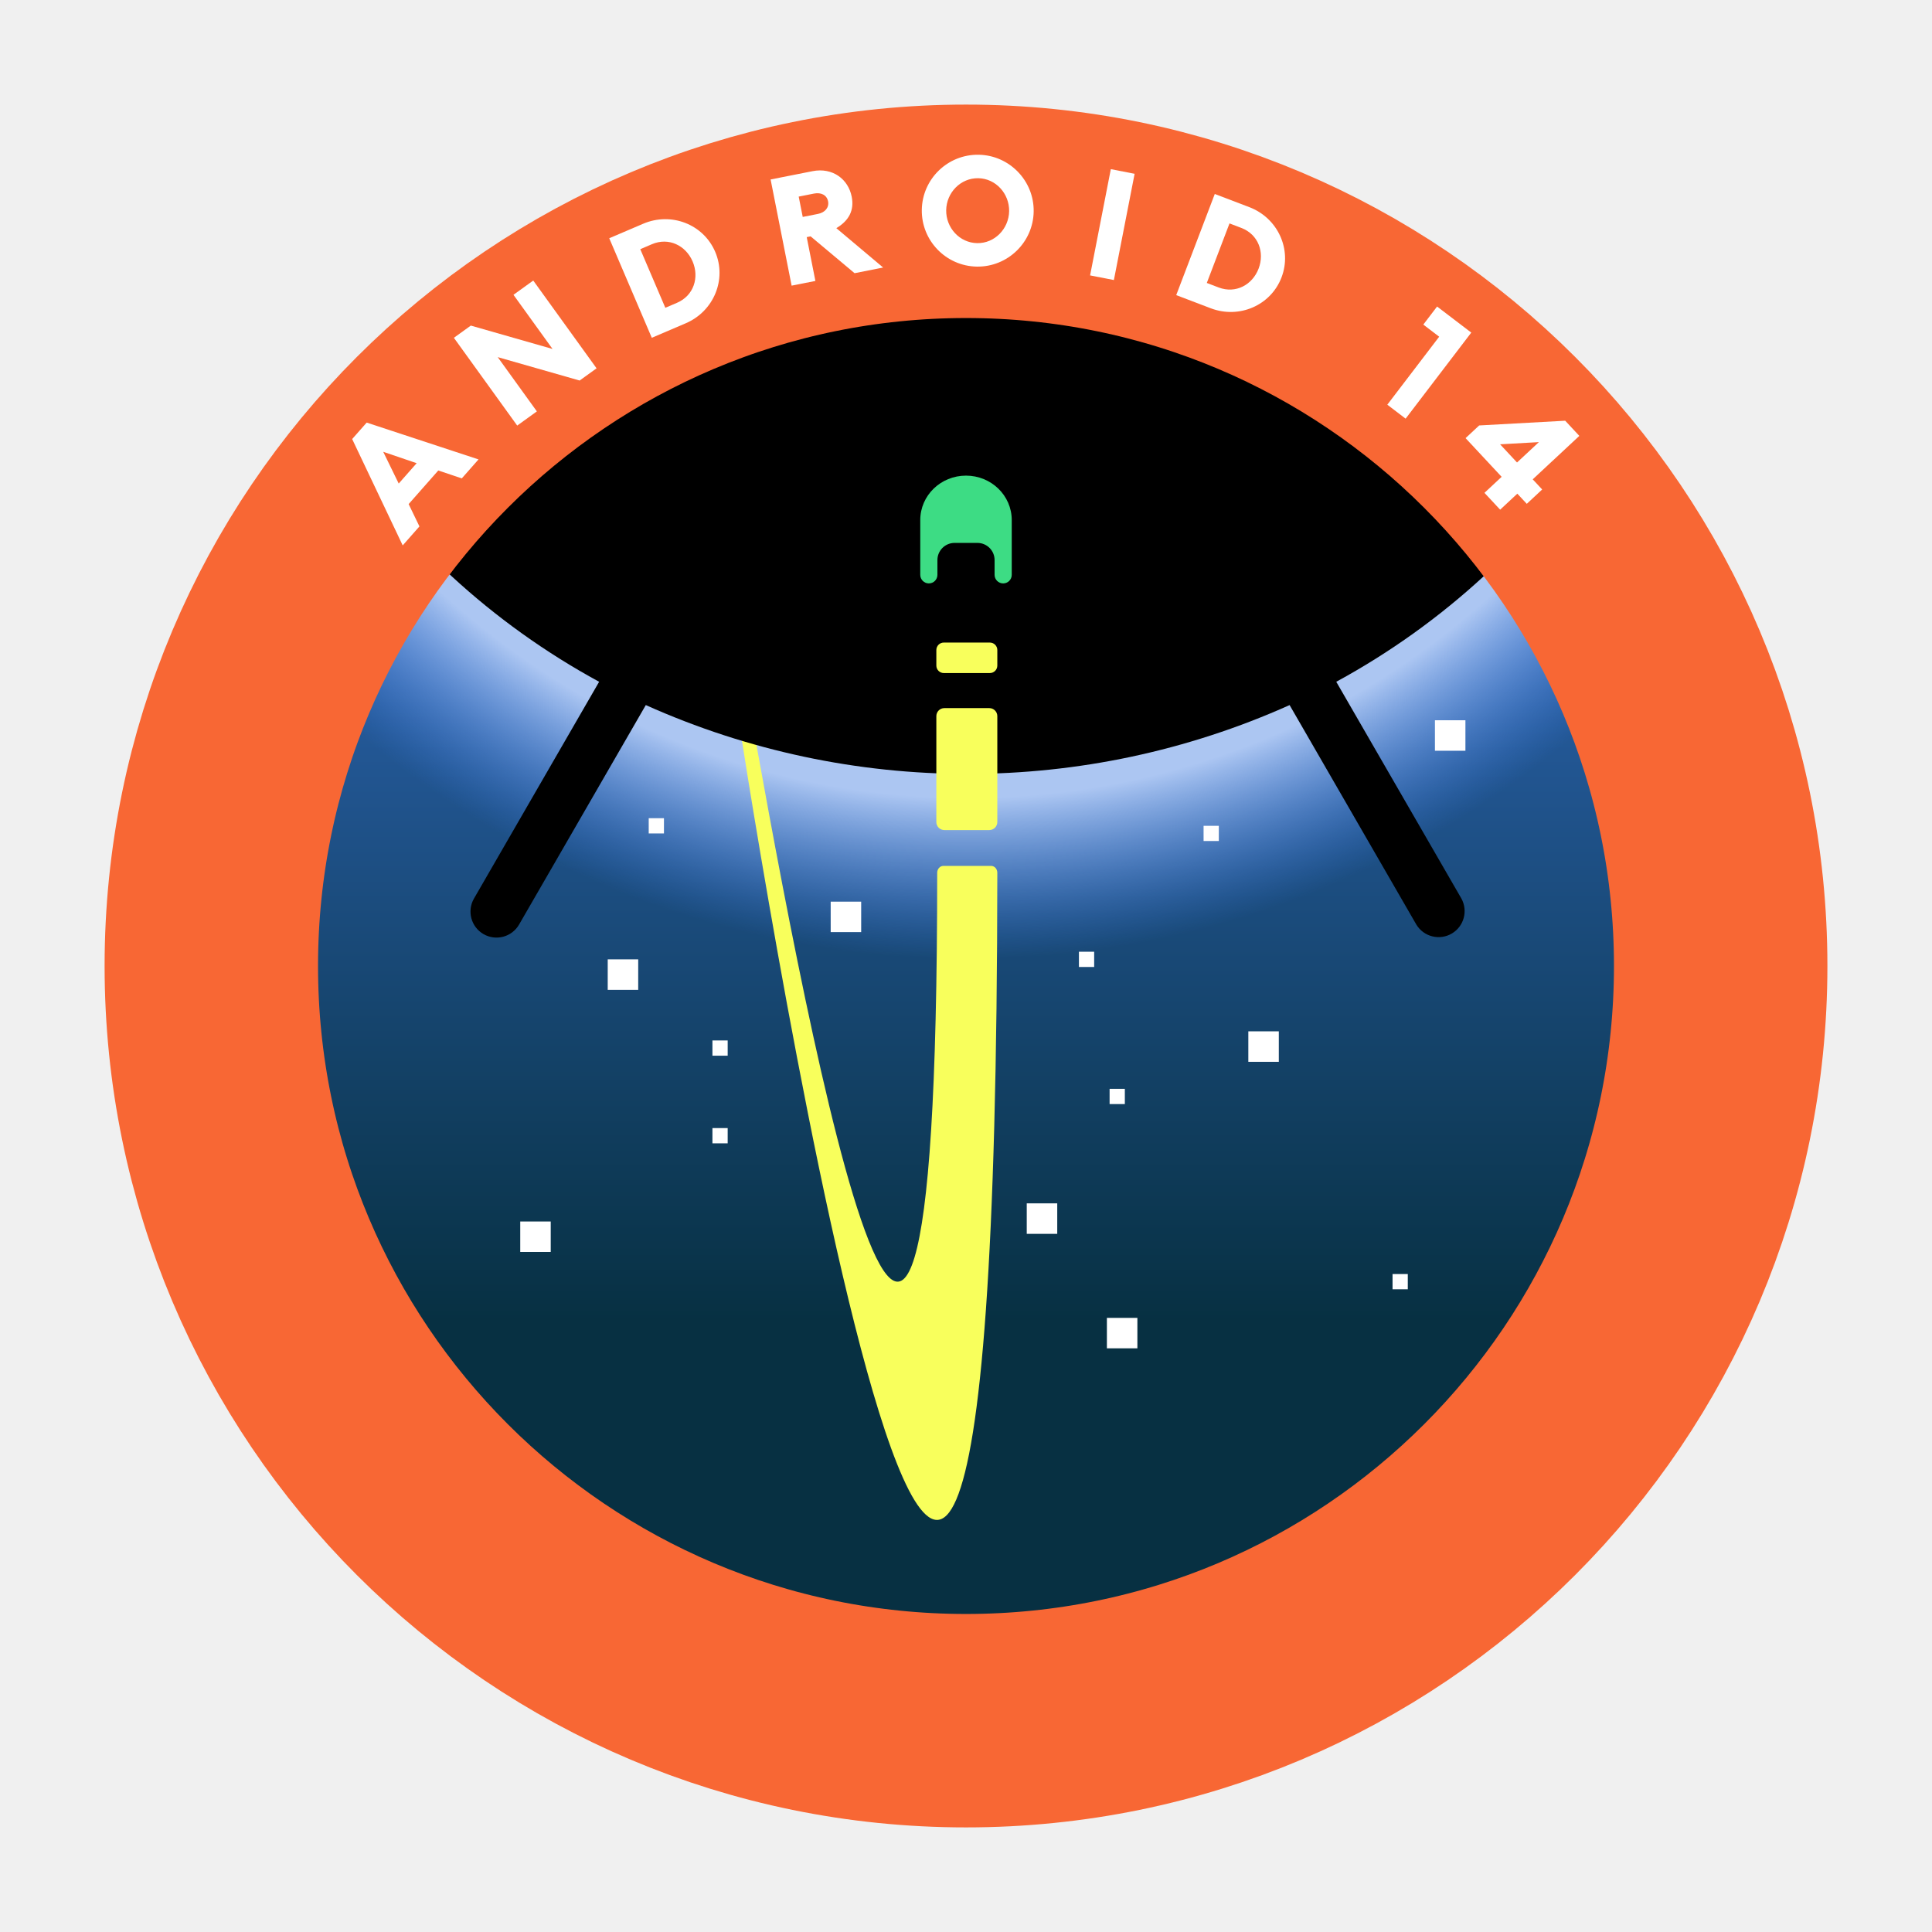
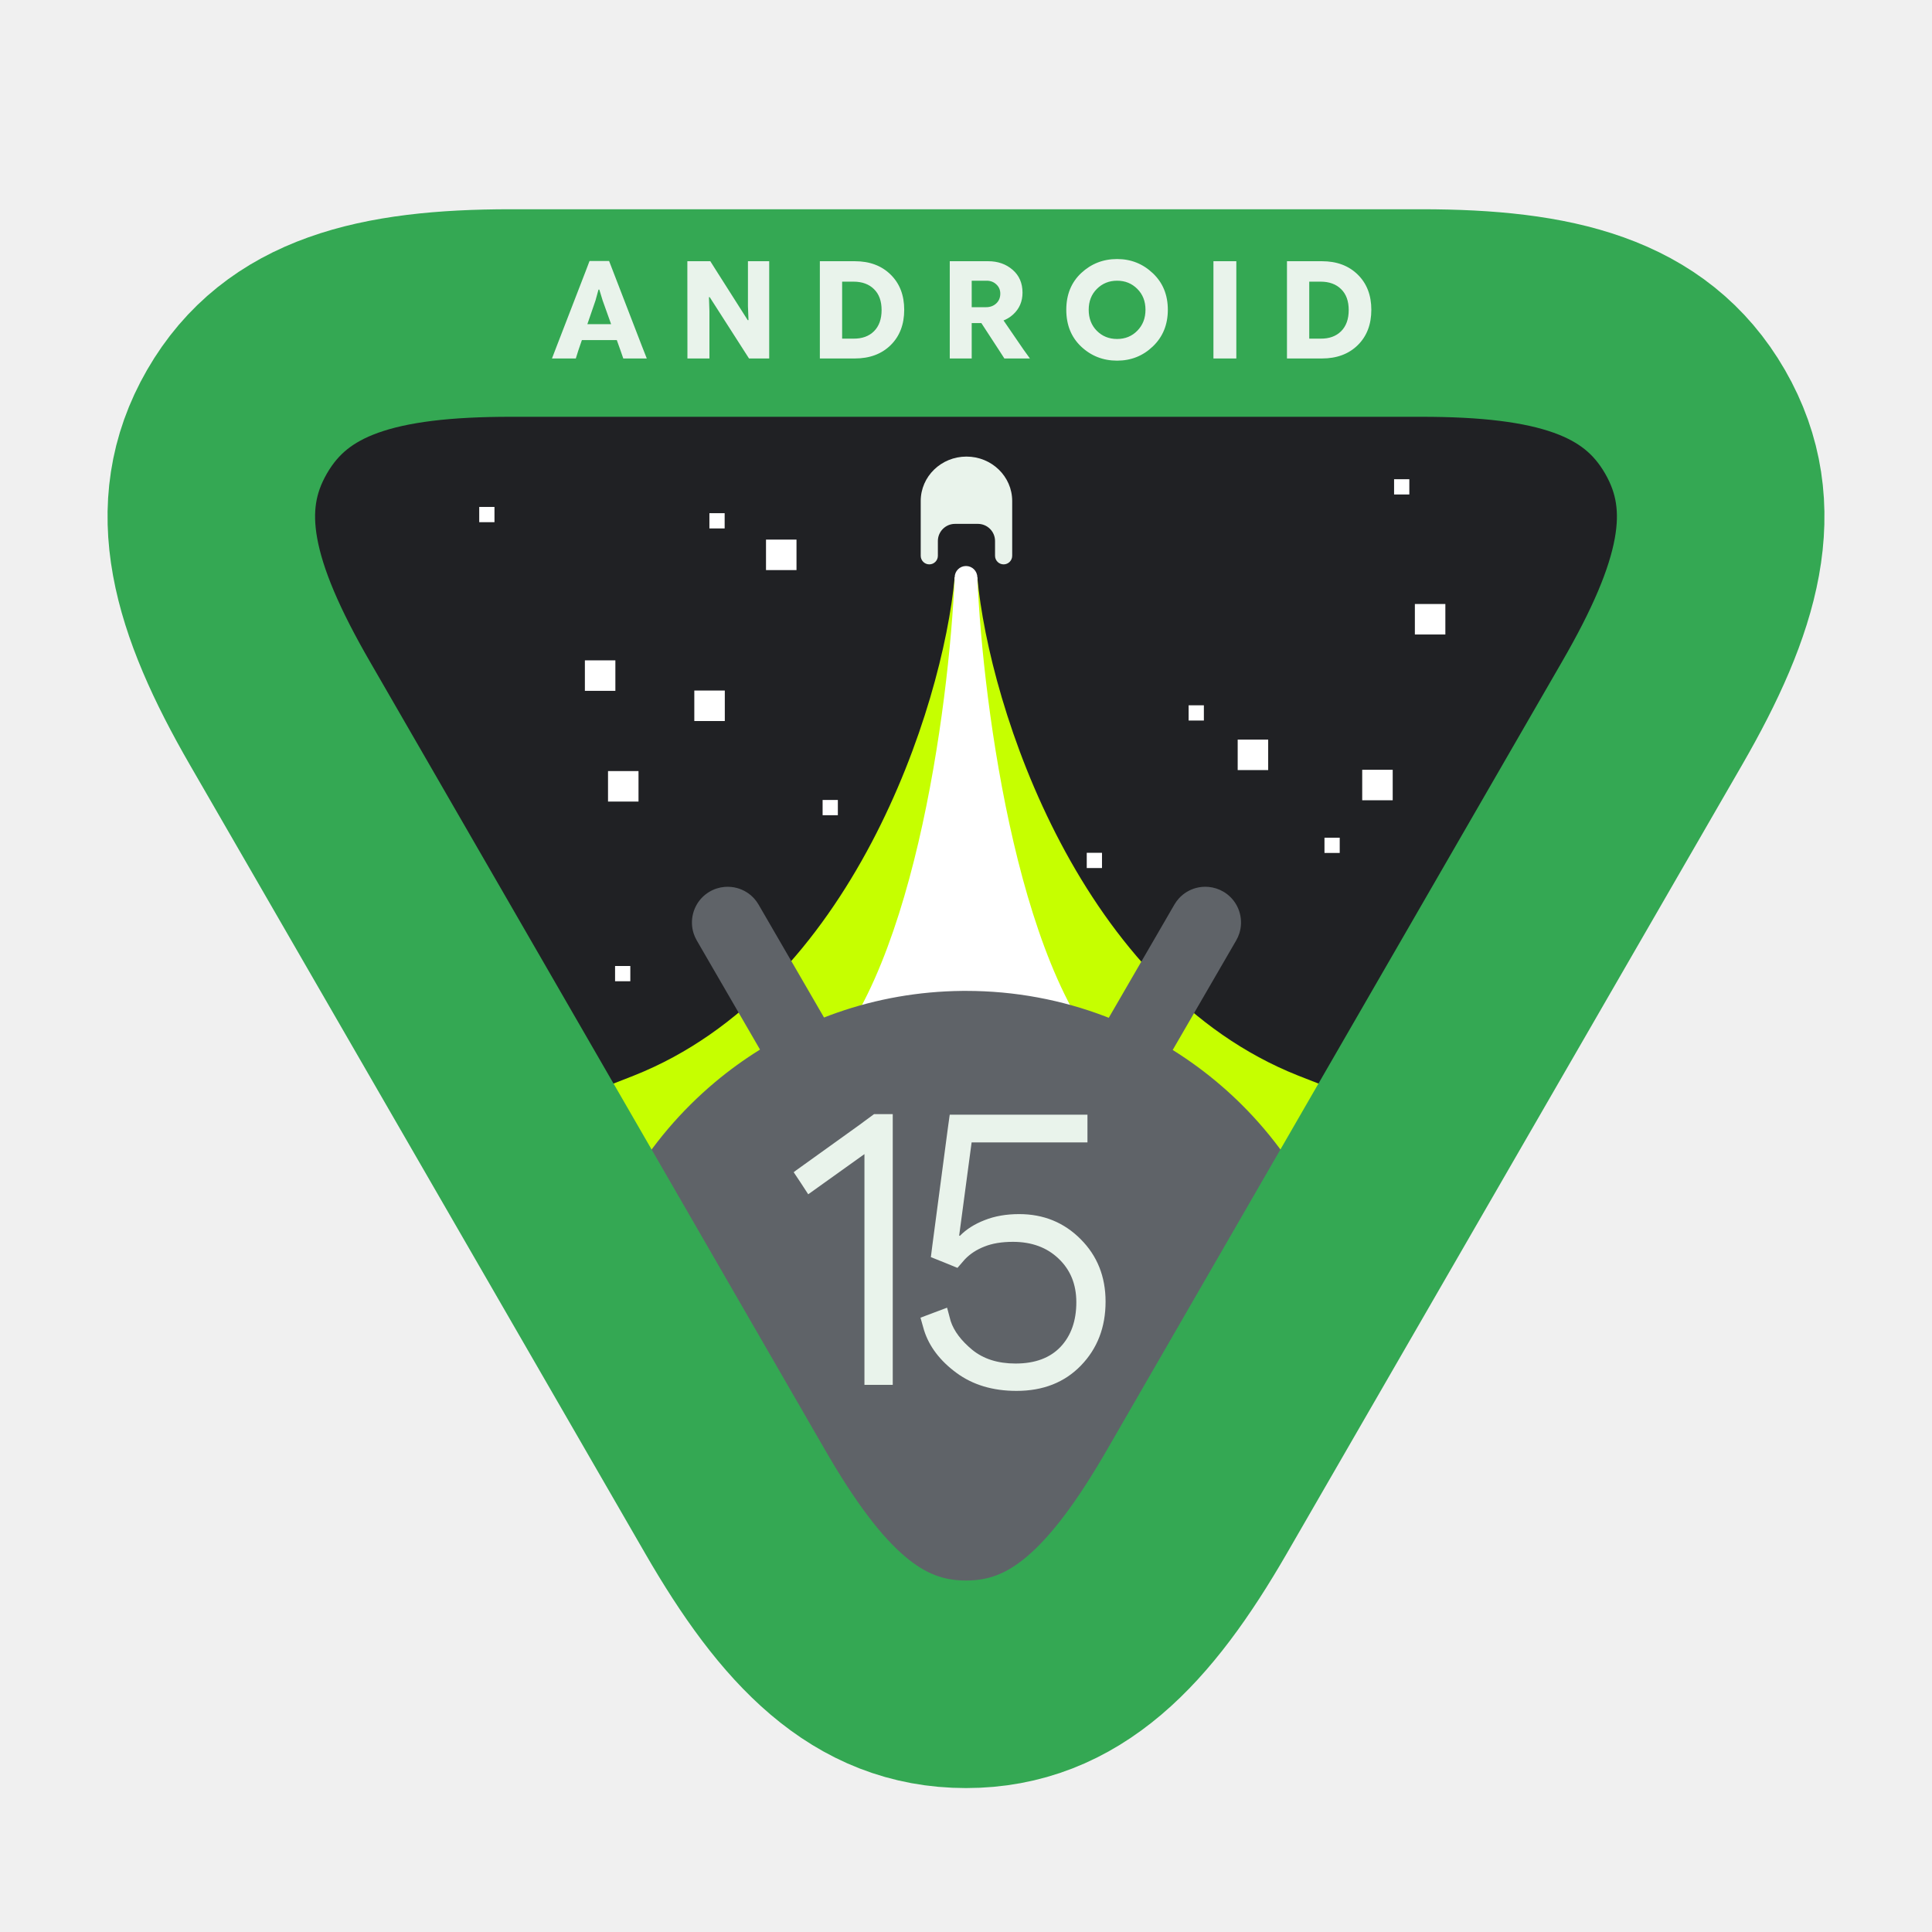
- <svg xmlns="http://www.w3.org/2000/svg" id="Text" viewBox="0 0 512 512">
-   <defs>
-     <linearGradient id="linear-gradient" x1="256" y1="21.811" x2="256" y2="350.423" gradientUnits="userSpaceOnUse">
-       <stop offset="0" stop-color="#4283f2" />
-       <stop offset="1" stop-color="#073042" />
-     </linearGradient>
-     <clipPath id="clippath">
-       <circle cx="256" cy="256" r="200" style="fill: none;" />
-     </clipPath>
-     <radialGradient id="radial-gradient" cx="256.449" cy="5.697" fx="256.449" fy="5.697" r="248.459" gradientUnits="userSpaceOnUse">
-       <stop offset=".828" stop-color="#acc6f2" />
-       <stop offset="1" stop-color="#4283f2" stop-opacity="0" />
-     </radialGradient>
-   </defs>
-   <g>
-     <circle cx="256" cy="256" r="200" style="fill: url(#linear-gradient);" />
-     <g style="clip-path: url(#clippath);">
-       <g>
-         <circle cx="256.449" cy="5.697" r="248.459" style="fill: url(#radial-gradient);" />
-         <path d="m195.27,187.642l2.253-6.689c13.913,78.126,50.844,284.385,50.844,50.331,0-.973.723-1.81,1.615-1.81h12.695c.896,0,1.623.827,1.623,1.804-.201,409.907-69.03-43.636-69.03-43.636Z" style="fill: #f8ff5c;" />
-         <path d="m158.775,180.678l-33.166,57.446c-1.905,3.299-.774,7.518,2.525,9.423,3.299,1.905,7.518.774,9.423-2.525l33.586-58.17c54.27,24.328,116.344,24.328,170.614,0l33.586,58.17c1.972,3.259,6.213,4.303,9.472,2.331,3.166-1.915,4.256-5.988,2.472-9.229l-33.164-57.446c56.952-30.973,95.908-88.642,101.607-156.764H57.168c5.7,68.122,44.655,125.791,101.607,156.764Z" />
-         <rect x="248.14" y="187.656" width="16.16" height="32.321" rx="2.125" ry="2.125" style="fill: #f8ff5c;" />
-         <rect x="248.14" y="170.286" width="16.16" height="8.08" rx="1.976" ry="1.976" style="fill: #f8ff5c;" />
-       </g>
-       <rect x="171.917" y="216.823" width="4.04" height="4.04" style="fill: #fff;" />
-       <rect x="188.802" y="275.727" width="4.04" height="4.04" style="fill: #fff;" />
-       <rect x="369.04" y="337.634" width="4.04" height="4.04" style="fill: #fff;" />
-       <rect x="285.926" y="252.221" width="4.04" height="4.04" style="fill: #fff;" />
-       <rect x="318.96" y="218.843" width="4.04" height="4.04" style="fill: #fff;" />
-       <rect x="294.055" y="288.555" width="4.04" height="4.04" style="fill: #fff;" />
-       <rect x="330.819" y="273.31" width="8.08" height="8.08" style="fill: #fff;" />
-       <rect x="188.802" y="298.949" width="4.04" height="4.04" style="fill: #fff;" />
-       <rect x="220.141" y="238.941" width="8.08" height="8.08" style="fill: #fff;" />
-       <rect x="272.099" y="318.902" width="8.08" height="8.08" style="fill: #fff;" />
-       <rect x="293.338" y="349.248" width="8.08" height="8.08" style="fill: #fff;" />
-       <rect x="161.052" y="254.241" width="8.08" height="8.08" style="fill: #fff;" />
-       <rect x="380.271" y="190.876" width="8.08" height="8.08" style="fill: #fff;" />
-       <rect x="137.87" y="323.702" width="8.08" height="8.08" style="fill: #fff;" />
-     </g>
-     <circle cx="256" cy="256" r="200" style="fill: none; stroke: #f86734; stroke-miterlimit: 10; stroke-width: 56.561px;" />
-     <g>
-       <path d="m93.329,116.354l3.847-4.363,29.639,9.758-4.436,5.03-6.229-2.099-7.855,8.909,2.862,5.917-4.435,5.03-13.394-28.183Zm17.09,6.396l-8.863-3.021,4.107,8.415,4.756-5.395Z" style="fill: #fff;" />
-       <path d="m153.61,100.845l-21.711-6.204,10.376,14.382-5.209,3.759-16.781-23.261,4.488-3.237,21.654,6.194-10.353-14.349,5.242-3.782,16.781,23.26-4.488,3.238Z" style="fill: #fff;" />
-       <path d="m161.454,63.139l8.991-3.844c7.432-3.178,15.96.12,19.09,7.439,3.129,7.319-.381,15.764-7.812,18.94l-8.991,3.844-11.278-26.38Zm17.95,17.111c4.459-1.906,5.959-6.723,4.148-10.958-1.811-4.236-6.329-6.479-10.788-4.573l-3.084,1.318,6.64,15.531,3.084-1.318Z" style="fill: #fff;" />
-       <path d="m204.218,47.562l11.096-2.196c5.311-1.051,9.471,2.079,10.396,6.755.722,3.646-.758,6.368-4.073,8.342l12.401,10.436-7.568,1.498-11.65-9.761-1.03.204,2.298,11.611-6.301,1.247-5.568-28.136Zm12.555,9.128c1.862-.368,2.998-1.705,2.677-3.33-.338-1.704-1.881-2.428-3.743-2.06l-4.042.801,1.066,5.389,4.042-.8Z" style="fill: #fff;" />
-       <path d="m244.288,55.59c.133-8.159,6.865-14.716,15.064-14.582,8.158.132,14.715,6.904,14.582,15.063s-6.905,14.715-15.064,14.582c-8.199-.133-14.714-6.904-14.582-15.063Zm23.143.376c.075-4.645-3.536-8.663-8.181-8.738-4.685-.076-8.424,3.822-8.5,8.467-.076,4.646,3.535,8.663,8.22,8.739,4.645.075,8.385-3.823,8.46-8.468Z" style="fill: #fff;" />
-       <path d="m294.378,44.827l6.306,1.23-5.492,28.157-6.306-1.23,5.492-28.157Z" style="fill: #fff;" />
-       <path d="m321.929,51.407l9.135,3.482c7.551,2.878,11.393,11.173,8.558,18.61-2.834,7.437-11.224,11.07-18.773,8.192l-9.136-3.482,10.217-26.803Zm1.02,24.773c4.53,1.727,8.955-.694,10.596-4.998,1.64-4.303-.051-9.055-4.581-10.781l-3.133-1.194-6.015,15.779,3.133,1.194Z" style="fill: #fff;" />
-       <path d="m381.4,89.229l-4.208-3.211,3.651-4.785,9.059,6.91-17.399,22.805-4.851-3.7,13.748-18.019Z" style="fill: #fff;" />
-       <path d="m397.949,126.365l-9.557-10.256,3.605-3.36,22.798-1.254,3.745,4.02-12.354,11.513,2.507,2.689-4.079,3.801-2.506-2.689-4.552,4.241-4.159-4.463,4.552-4.241Zm9.872-9.199l-10.282.58,4.489,4.818,5.793-5.398Z" style="fill: #fff;" />
-     </g>
+ <svg xmlns="http://www.w3.org/2000/svg" width="512" height="512" viewBox="0 0 512 512" fill="none">
+   <path d="M256.001 446.355C229.626 446.355 212.19 428.059 194.799 397.937C177.408 367.815 91.536 219.08 74.145 188.958C56.754 158.836 49.627 134.588 62.814 111.747C76.001 88.906 100.564 82.954 135.346 82.954C170.128 82.954 341.872 82.954 376.654 82.954C411.436 82.954 435.999 88.906 449.186 111.747C462.373 134.588 455.246 158.836 437.855 188.958C420.464 219.08 334.592 367.815 317.201 397.937C299.81 428.059 282.374 446.355 256 446.355H256.001Z" fill="#202124" />
+   <mask id="mask0_2_547" style="mask-type:luminance" maskUnits="userSpaceOnUse" x="56" y="82" width="400" height="365">
+     <path d="M256.001 446.355C229.626 446.355 212.19 428.059 194.799 397.937C177.408 367.815 91.536 219.08 74.145 188.958C56.754 158.836 49.627 134.588 62.814 111.747C76.001 88.906 100.564 82.954 135.346 82.954C170.128 82.954 341.872 82.954 376.654 82.954C411.436 82.954 435.999 88.906 449.186 111.747C462.373 134.588 455.246 158.836 437.855 188.958C420.464 219.08 334.592 367.815 317.201 397.937C299.81 428.059 282.374 446.355 256 446.355H256.001Z" fill="white" />
+   </mask>
+   <g mask="url(#mask0_2_547)">
+     <path d="M344.016 285.041C286.329 262.165 262.181 187.482 259 153H256V399L449 320.364C438.042 318.121 401.704 307.917 344.016 285.041Z" fill="#C6FF00" />
+     <path d="M167.984 285.041C225.671 262.165 249.819 187.482 253 153H256V399L63 320.364C73.958 318.121 110.296 307.917 167.984 285.041Z" fill="#C6FF00" />
+     <path d="M297.5 284.816C270.3 261.979 260.5 187.423 259 153H256V398.58L347 320.078C341.833 317.84 324.7 307.653 297.5 284.816Z" fill="white" />
+     <path d="M214.5 284.816C241.7 261.979 251.5 187.423 253 153H256V398.58L165 320.078C170.167 317.84 187.3 307.653 214.5 284.816Z" fill="white" />
+     <circle cx="256" cy="153" r="3" fill="white" />
+     <rect x="151" y="350" width="199" height="104" fill="#5F6368" />
+     <path d="M358.423 350.438C358.356 350.016 358.293 349.6 358.222 349.181C357.797 346.596 357.267 344.042 356.65 341.521C355.571 337.116 354.213 332.819 352.591 328.656C351.22 325.13 349.661 321.7 347.928 318.376C345.699 314.108 343.185 310.01 340.409 306.113C337.007 301.338 333.209 296.864 329.059 292.741C327.316 291.009 325.515 289.337 323.652 287.735C319.622 284.256 315.315 281.087 310.78 278.255C310.82 278.19 310.853 278.119 310.894 278.054C312.972 274.463 315.054 270.878 317.132 267.288C319.166 263.783 321.198 260.278 323.229 256.773C324.691 254.257 326.152 251.736 327.607 249.22C327.952 248.623 328.224 248.005 328.428 247.373C328.998 245.61 329.022 243.757 328.566 242.034C328.449 241.608 328.311 241.191 328.14 240.784C327.969 240.377 327.768 239.981 327.54 239.599C326.762 238.293 325.653 237.159 324.258 236.33C323.024 235.597 321.643 235.16 320.229 235.034C319.635 234.984 319.039 234.989 318.445 235.049C317.956 235.099 317.47 235.19 316.988 235.316C315.264 235.773 313.669 236.717 312.425 238.082C311.979 238.575 311.577 239.117 311.229 239.714C309.771 242.229 308.309 244.75 306.854 247.266L300.757 257.781C298.678 261.371 296.596 264.957 294.518 268.547C294.29 268.939 294.059 269.33 293.835 269.727C293.519 269.601 293.208 269.476 292.892 269.356C281.431 264.987 269.001 262.597 256.007 262.597C255.65 262.597 255.299 262.597 254.943 262.601C243.389 262.717 232.288 264.726 221.934 268.331C220.734 268.748 219.55 269.19 218.375 269.652C218.165 269.285 217.949 268.918 217.738 268.552C215.66 264.961 213.577 261.376 211.5 257.786C209.467 254.281 207.434 250.776 205.402 247.271C203.941 244.755 202.481 242.234 201.025 239.719C200.679 239.121 200.278 238.579 199.83 238.087C198.585 236.721 196.99 235.777 195.268 235.32C194.786 235.195 194.299 235.104 193.808 235.054C193.216 234.994 192.618 234.989 192.026 235.039C190.611 235.16 189.23 235.597 187.996 236.335C186.6 237.164 185.497 238.298 184.713 239.604C184.487 239.985 184.287 240.382 184.116 240.789C183.946 241.196 183.8 241.613 183.69 242.039C183.233 243.762 183.258 245.615 183.825 247.378C184.031 248.01 184.302 248.628 184.649 249.225C186.109 251.741 187.57 254.262 189.025 256.778C191.058 260.283 193.09 263.788 195.123 267.292C197.201 270.883 199.284 274.468 201.361 278.059C201.376 278.089 201.397 278.119 201.412 278.149C197.221 280.756 193.23 283.643 189.467 286.801C187.213 288.694 185.04 290.678 182.957 292.751C178.812 296.874 175.012 301.348 171.604 306.123C168.824 310.02 166.309 314.112 164.086 318.386C162.355 321.71 160.794 325.14 159.423 328.666C157.802 332.829 156.442 337.127 155.363 341.531C154.746 344.052 154.224 346.599 153.792 349.191C153.722 349.61 153.656 350.032 153.591 350.448C153.361 351.95 153.165 353.462 152.999 354.984L359 354.984C358.836 353.462 358.638 351.95 358.407 350.448L358.423 350.438Z" fill="#5F6368" />
  </g>
-   <path d="m256,126.046c-6.694,0-12.12,5.27-12.12,11.771v14.519c0,1.255,1.017,2.273,2.273,2.273s2.273-1.017,2.273-2.273v-3.914c0-2.51,2.035-4.545,4.545-4.545h6.06c2.51,0,4.545,2.035,4.545,4.545v3.914c0,1.255,1.017,2.273,2.273,2.273s2.273-1.017,2.273-2.273v-14.519c0-6.501-5.426-11.771-12.12-11.771Z" style="fill: #3ddc84;" />
+   <path d="M131.04 134.343H127V138.383H131.04V134.343Z" fill="white" />
+   <path d="M167.04 256H163V260.04H167.04V256Z" fill="white" />
+   <path d="M373.487 127H369.447V131.04H373.487V127Z" fill="white" />
+   <path d="M292.04 226H288V230.04H292.04V226Z" fill="white" />
+   <path d="M319.039 186.91H314.999V190.95H319.039V186.91Z" fill="white" />
+   <path d="M355.04 222H351V226.04H355.04V222Z" fill="white" />
+   <path d="M192.04 136H188V140.04H192.04V136Z" fill="white" />
+   <path d="M336.08 196H328V204.08H336.08V196Z" fill="white" />
+   <path d="M222.04 212H218V216.04H222.04V212Z" fill="white" />
+   <path d="M163.08 175H155V183.08H163.08V175Z" fill="white" />
+   <path d="M211.08 143H203V151.08H211.08V143Z" fill="white" />
+   <path d="M369.08 204H361V212.08H369.08V204Z" fill="white" />
+   <path d="M169.211 204.343H161.131V212.423H169.211V204.343Z" fill="white" />
+   <path d="M383.035 160.067H374.955V168.147H383.035V160.067Z" fill="white" />
+   <path d="M192.08 183H184V191.08H192.08V183Z" fill="white" />
+   <path d="M256.001 446.355C229.626 446.355 212.19 428.059 194.799 397.937C177.408 367.815 91.536 219.08 74.145 188.958C56.754 158.836 49.627 134.588 62.814 111.747C76.001 88.906 100.564 82.954 135.346 82.954C170.128 82.954 341.872 82.954 376.654 82.954C411.436 82.954 435.999 88.906 449.186 111.747C462.373 134.588 455.246 158.836 437.855 188.958C420.464 219.08 334.592 367.815 317.201 397.937C299.81 428.059 282.374 446.355 256 446.355H256.001Z" stroke="#34A853" stroke-width="55" stroke-miterlimit="10" />
+   <path d="M170.11 91.706C170.974 93.902 171.406 95 171.406 95C171.406 95 170.368 95 168.292 95C166.216 95 165.178 95 165.178 95C165.178 95 164.926 94.274 164.422 92.822L159.706 79.628L158.824 76.748H158.608L157.816 79.628L153.28 92.822C152.824 94.274 152.596 95 152.596 95C152.596 95 151.54 95 149.428 95C147.328 95 146.278 95 146.278 95C146.278 95 146.704 93.89 147.556 91.67L155.206 71.87C155.89 70.07 156.232 69.17 156.232 69.17C156.232 69.17 157.06 69.17 158.716 69.17C160.516 69.17 161.416 69.17 161.416 69.17C161.416 69.17 161.764 70.07 162.46 71.87L170.11 91.706ZM166.042 90.122H158.644V85.91H164.422L166.042 90.122ZM158.644 90.122H151.084L152.632 85.91H158.644V90.122ZM203.846 92.462C203.846 94.154 203.846 95 203.846 95C203.846 95 202.946 95 201.146 95C199.382 95 198.5 95 198.5 95C198.5 95 198.026 94.262 197.078 92.786L188.078 78.746H187.88L188.006 82.454V92.246C188.006 94.082 188.006 95 188.006 95C188.006 95 187.034 95 185.09 95C183.146 95 182.174 95 182.174 95C182.174 95 182.174 94.082 182.174 92.246L182.156 72.896C182.156 70.448 182.156 69.224 182.156 69.224C182.156 69.224 183.188 69.224 185.252 69.224C187.244 69.224 188.24 69.224 188.24 69.224C188.24 69.224 188.702 69.956 189.626 71.42L198.158 84.848H198.356L198.212 81.086V71.888C198.212 70.112 198.212 69.224 198.212 69.224C198.212 69.224 199.154 69.224 201.038 69.224C202.91 69.224 203.846 69.224 203.846 69.224C203.846 69.224 203.846 70.112 203.846 71.888V92.462ZM226.522 95H220.168C218.236 95 217.27 95 217.27 95C217.27 95 217.27 94.016 217.27 92.048V72.194C217.27 70.214 217.27 69.224 217.27 69.224C217.27 69.224 218.236 69.224 220.168 69.224H226.522C230.458 69.224 233.626 70.406 236.026 72.77C238.426 75.122 239.626 78.23 239.626 82.094C239.626 85.982 238.426 89.108 236.026 91.472C233.626 93.824 230.458 95 226.522 95ZM223.174 74.642V89.744H226.18C228.46 89.768 230.272 89.114 231.616 87.782C232.96 86.438 233.632 84.566 233.632 82.166C233.632 79.778 232.96 77.93 231.616 76.622C230.284 75.302 228.472 74.642 226.18 74.642H223.174ZM257.512 92.228C257.512 94.076 257.512 95 257.512 95C257.512 95 256.54 95 254.596 95C252.664 95 251.698 95 251.698 95C251.698 95 251.698 94.088 251.698 92.264V72.194C251.698 70.214 251.698 69.224 251.698 69.224C251.698 69.224 252.664 69.224 254.596 69.224H261.886C264.442 69.224 266.596 69.98 268.348 71.492C270.1 73.004 270.976 75.026 270.976 77.558C270.976 79.898 270.142 81.83 268.474 83.354C266.806 84.866 264.652 85.622 262.012 85.622H254.02V81.41H261.328C262.396 81.41 263.29 81.08 264.01 80.42C264.73 79.748 265.09 78.878 265.09 77.81C265.09 76.838 264.742 76.028 264.046 75.38C263.35 74.72 262.492 74.39 261.472 74.39H257.512V92.228ZM264.766 92.822L258.664 83.462L264.802 83.246L271.228 92.624C272.368 94.208 272.938 95 272.938 95C272.938 95 271.816 95 269.572 95C267.304 95 266.17 95 266.17 95C266.17 95 265.702 94.274 264.766 92.822ZM296.042 95.576C292.334 95.576 289.16 94.334 286.52 91.85C283.892 89.366 282.578 86.114 282.578 82.094C282.578 78.074 283.898 74.828 286.538 72.356C289.19 69.884 292.358 68.648 296.042 68.648C299.714 68.648 302.87 69.902 305.51 72.41C308.162 74.906 309.488 78.134 309.488 82.094C309.488 86.03 308.168 89.264 305.528 91.796C302.9 94.316 299.738 95.576 296.042 95.576ZM296.042 89.834C298.19 89.834 299.978 89.102 301.406 87.638C302.846 86.174 303.566 84.326 303.566 82.094C303.566 79.838 302.84 77.99 301.388 76.55C299.948 75.11 298.166 74.39 296.042 74.39C293.918 74.39 292.13 75.116 290.678 76.568C289.238 78.008 288.518 79.85 288.518 82.094C288.518 84.35 289.232 86.204 290.66 87.656C292.1 89.108 293.894 89.834 296.042 89.834ZM327.639 92.048C327.639 94.016 327.639 95 327.639 95C327.639 95 326.631 95 324.615 95C322.587 95 321.573 95 321.573 95C321.573 95 321.573 94.016 321.573 92.048V72.176C321.573 70.208 321.573 69.224 321.573 69.224C321.573 69.224 322.581 69.224 324.597 69.224C326.625 69.224 327.639 69.224 327.639 69.224C327.639 69.224 327.639 70.208 327.639 72.176V92.048ZM350.312 95H343.958C342.026 95 341.06 95 341.06 95C341.06 95 341.06 94.016 341.06 92.048V72.194C341.06 70.214 341.06 69.224 341.06 69.224C341.06 69.224 342.026 69.224 343.958 69.224H350.312C354.248 69.224 357.416 70.406 359.816 72.77C362.216 75.122 363.416 78.23 363.416 82.094C363.416 85.982 362.216 89.108 359.816 91.472C357.416 93.824 354.248 95 350.312 95ZM346.964 74.642V89.744H349.97C352.25 89.768 354.062 89.114 355.406 87.782C356.75 86.438 357.422 84.566 357.422 82.166C357.422 79.778 356.75 77.93 355.406 76.622C354.074 75.302 352.262 74.642 349.97 74.642H346.964Z" fill="#E9F3EB" />
+   <path d="M236.586 363.25C236.586 365.75 236.586 367 236.586 367C236.586 367 235.32 367 232.786 367C230.32 367 229.086 367 229.086 367C229.086 367 229.086 365.75 229.086 363.25V305.85L216.636 314.75C215.003 315.917 214.186 316.5 214.186 316.5C214.186 316.5 213.536 315.5 212.236 313.5C210.97 311.6 210.336 310.65 210.336 310.65C210.336 310.617 211.203 309.983 212.936 308.75L227.636 298.2C230.303 296.233 231.636 295.25 231.636 295.25C231.636 295.25 232.103 295.25 233.036 295.25C235.403 295.25 236.586 295.25 236.586 295.25C236.586 295.25 236.586 296.467 236.586 298.9V363.25ZM247.088 330L251.188 299C251.521 296.6 251.688 295.4 251.688 295.4C251.688 295.4 252.771 295.4 254.938 295.4H284.538C286.971 295.4 288.188 295.4 288.188 295.4C288.188 295.4 288.188 296.583 288.188 298.95C288.188 301.483 288.188 302.75 288.188 302.75C288.188 302.75 286.971 302.75 284.538 302.75H257.488L254.188 327.45L254.388 327.5C256.088 325.767 258.271 324.383 260.938 323.35C263.605 322.283 266.655 321.75 270.088 321.75C276.555 321.75 281.988 323.967 286.388 328.4C290.788 332.8 292.988 338.317 292.988 344.95C292.988 351.75 290.805 357.4 286.438 361.9C282.105 366.367 276.421 368.6 269.388 368.6C263.088 368.6 257.771 367 253.438 363.8C249.105 360.6 246.255 356.85 244.888 352.55C244.255 350.317 243.938 349.2 243.938 349.2C243.938 349.2 245.088 348.767 247.388 347.9C249.788 347 250.988 346.55 250.988 346.55C250.988 346.55 251.305 347.733 251.938 350.1C252.805 352.733 254.705 355.267 257.638 357.7C260.605 360.133 264.438 361.35 269.138 361.35C274.271 361.35 278.238 359.883 281.038 356.95C283.838 353.983 285.238 350.033 285.238 345.1C285.238 340.367 283.671 336.517 280.538 333.55C277.438 330.583 273.405 329.1 268.438 329.1C265.471 329.1 262.955 329.517 260.888 330.35C258.821 331.15 257.088 332.283 255.688 333.75C254.388 335.25 253.738 336 253.738 336C253.738 336 252.555 335.517 250.188 334.55C247.855 333.617 246.688 333.15 246.688 333.15C246.688 333.15 246.821 332.1 247.088 330Z" fill="#E9F3EB" />
+   <path d="M256.12 121C249.426 121 244 126.27 244 132.771V147.29C244 148.545 245.017 149.563 246.273 149.563C247.528 149.563 248.546 148.546 248.546 147.29V143.376C248.546 140.866 250.581 138.831 253.091 138.831H259.151C261.661 138.831 263.696 140.866 263.696 143.376V147.29C263.696 148.545 264.713 149.563 265.969 149.563C267.225 149.563 268.242 148.546 268.242 147.29V132.771C268.242 126.27 262.816 121 256.122 121H256.12Z" fill="#E9F3EB" />
</svg>
